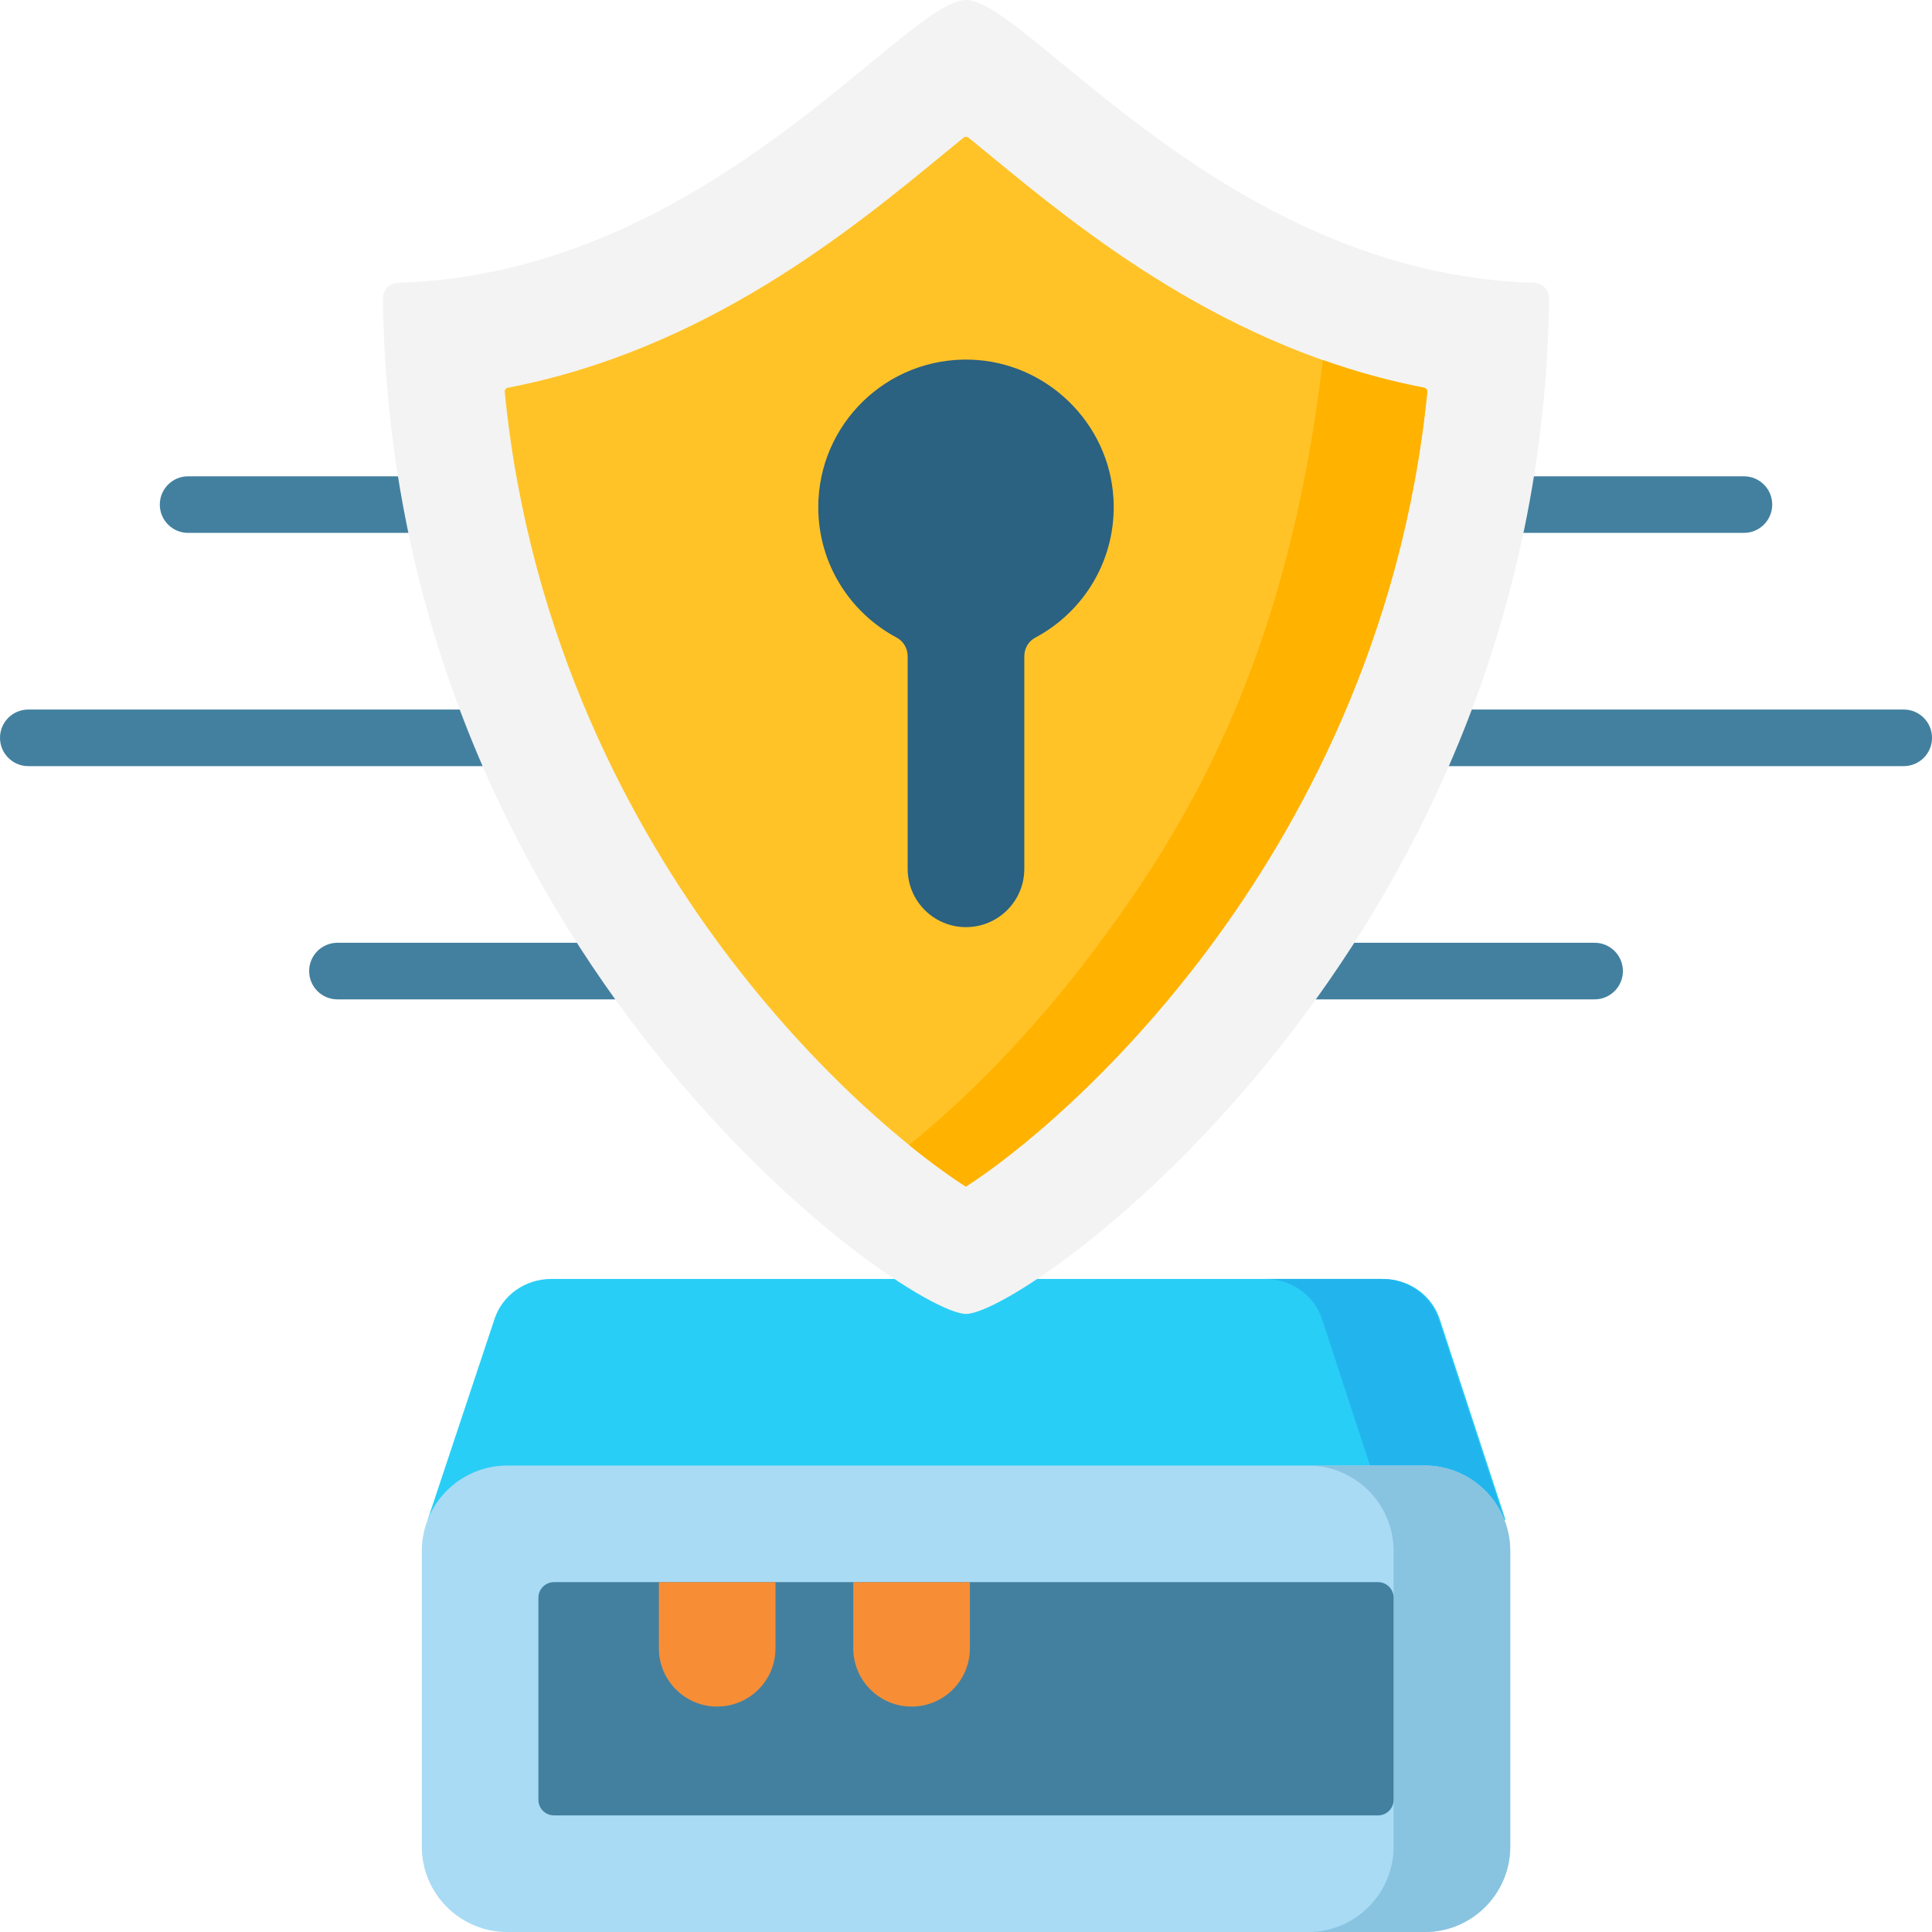
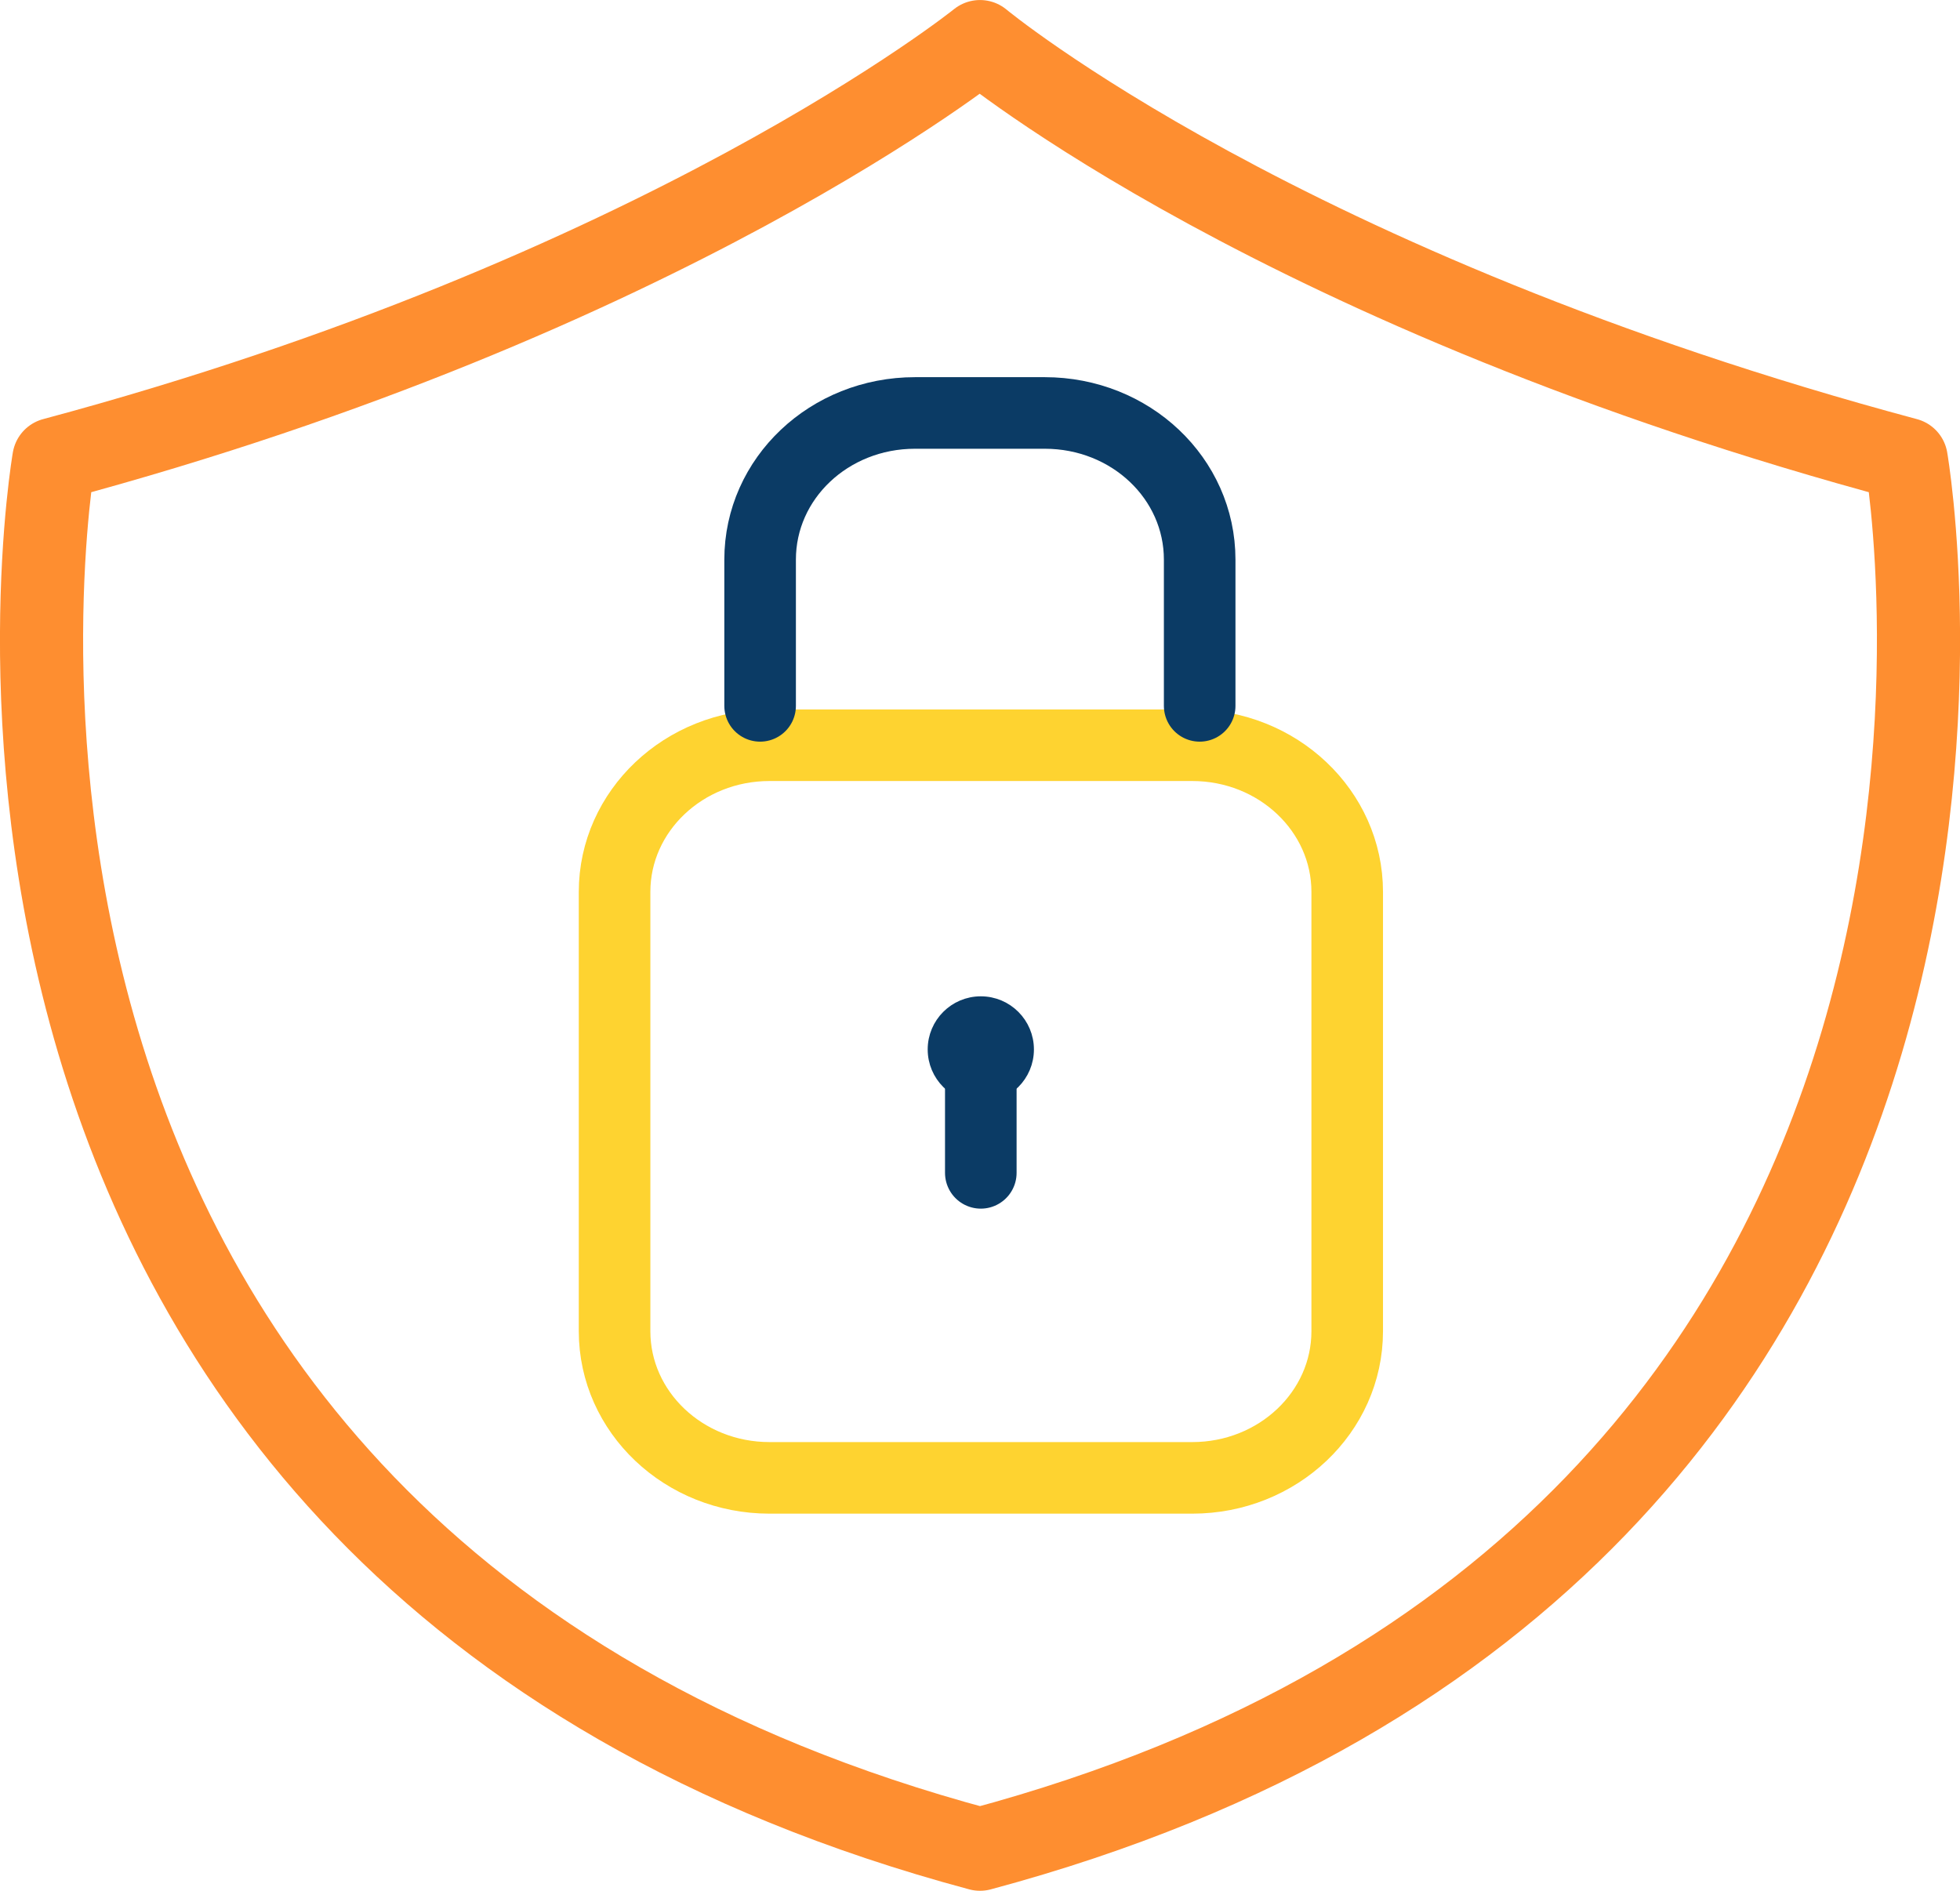
- <svg xmlns="http://www.w3.org/2000/svg" width="130" height="130" enable-background="new 0 0 512 512" version="1.1" viewBox="0 0 130 130">
-   <g transform="scale(.25391)">
-     <path d="m174.01 264.84h-84.586c-4.143 0-7.5-3.358-7.5-7.5s3.357-7.5 7.5-7.5h84.586c4.143 0 7.5 3.358 7.5 7.5s-3.358 7.5-7.5 7.5z" fill="#43809f" />
-     <path d="m113.11 141.22h-63.261c-4.143 0-7.5-3.358-7.5-7.5s3.357-7.5 7.5-7.5h63.262c4.143 0 7.5 3.358 7.5 7.5s-3.358 7.5-7.501 7.5z" fill="#43809f" />
-     <path d="m130.35 203.03h-122.85c-4.143 0-7.5-3.358-7.5-7.5s3.357-7.5 7.5-7.5h122.85c4.143 0 7.5 3.358 7.5 7.5s-3.358 7.5-7.5 7.5z" fill="#43809f" />
-     <path d="m422.58 264.84h-84.854c-4.143 0-7.5-3.358-7.5-7.5s3.357-7.5 7.5-7.5h84.854c4.143 0 7.5 3.358 7.5 7.5s-3.357 7.5-7.5 7.5z" fill="#43809f" />
-     <path d="m462.15 141.22h-63.262c-4.143 0-7.5-3.358-7.5-7.5s3.357-7.5 7.5-7.5h63.262c4.143 0 7.5 3.358 7.5 7.5s-3.357 7.5-7.5 7.5z" fill="#43809f" />
-     <path d="m504.5 203.03h-122.85c-4.143 0-7.5-3.358-7.5-7.5s3.357-7.5 7.5-7.5h122.85c4.143 0 7.5 3.358 7.5 7.5s-3.357 7.5-7.5 7.5z" fill="#43809f" />
-     <path d="m398.97 402.77h-285.63l17.729-53.281c2.102-6.294 8.159-10.559 14.989-10.559h220.46c6.83 0 12.888 4.265 14.989 10.559z" fill="#29cef6" />
-     <path d="m381.22 349.49c-2.102-6.294-8.159-10.559-14.989-10.559h-30.905c6.83 0 12.888 4.265 14.989 10.559l17.462 53.281h30.905z" fill="#22b5ed" />
-     <path d="m377.56 512h-243.12c-12.517 0-22.664-10.147-22.664-22.664v-78.294c0-12.517 10.147-22.664 22.664-22.664h243.12c12.517 0 22.664 10.147 22.664 22.664v78.294c-1e-3 12.517-10.148 22.664-22.665 22.664z" fill="#a9dbf5" />
-     <path d="m377.56 388.38h-30.905c12.517 0 22.664 10.147 22.664 22.664v78.294c0 12.517-10.147 22.664-22.664 22.664h30.905c12.517 0 22.664-10.147 22.664-22.664v-78.294c0-12.517-10.147-22.664-22.664-22.664z" fill="#88c3e0" />
-     <path d="m142.68 476.97v-53.569c0-2.276 1.845-4.121 4.121-4.121h218.4c2.276 0 4.121 1.845 4.121 4.121v53.569c0 2.276-1.845 4.121-4.121 4.121h-218.4c-2.276 0-4.121-1.845-4.121-4.121z" fill="#43809f" />
-     <path d="m190.06 452.25c-8.534 0-15.453-6.918-15.453-15.453v-17.513h30.905v17.513c1e-3 8.534-6.917 15.453-15.452 15.453z" fill="#f78e36" />
-     <path d="m241.58 452.25c-8.534 0-15.453-6.918-15.453-15.453v-17.513h30.905v17.513c1e-3 8.534-6.917 15.453-15.452 15.453z" fill="#f78e36" />
-     <path d="m256 0c-16.103 0-68.628 72.612-150.52 74.944-2.243 0.064-4.036 1.91-4.008 4.144 2.117 173.44 138.49 269.11 154.53 269.11s152.4-96.514 154.53-269.11c0.028-2.234-1.765-4.081-4.008-4.144-81.891-2.332-134.42-74.944-150.52-74.944z" fill="#f3f3f3" />
-     <path d="m255.96 314.46c-13.23-8.448-39.381-29.47-64.348-62.908-23.585-31.587-51.361-81.65-57.851-147.69-0.052-0.53 0.312-1.013 0.835-1.114 52.466-10.078 91.128-41.904 115.67-62.111 1.628-1.339 3.371-2.775 5.086-4.17 0.379-0.308 0.918-0.308 1.297 0 1.715 1.395 3.459 2.83 5.086 4.17 24.544 20.205 63.202 52.028 115.66 62.108 0.523 0.101 0.887 0.584 0.835 1.114-6.514 65.699-34.272 115.73-57.844 147.36-25.034 33.597-51.204 54.742-64.431 63.241z" fill="#ffc328" />
-     <path d="m377.4 102.74c-9.394-1.805-18.337-4.317-26.844-7.324-9.486 81.329-37.282 125.09-60.165 155.8-17.55 23.553-35.652 40.977-49.468 52.224 5.921 4.8 11.065 8.479 15.038 11.016 13.227-8.499 39.397-29.643 64.43-63.24 23.572-31.634 51.33-81.664 57.844-147.36 0.052-0.531-0.312-1.014-0.835-1.115z" fill="#ffb200" />
-     <path d="m295.08 132.19c0.879 15.899-7.744 29.879-20.716 36.781-1.809 0.962-2.917 2.866-2.917 4.913v56.371c0 8.528-6.918 15.442-15.453 15.442-8.534 0-15.453-6.914-15.453-15.442v-56.31c0-2.065-1.097-4.006-2.921-4.977-12.362-6.579-20.773-19.587-20.773-34.557 0-21.996 18.158-39.747 40.315-39.103 20.159 0.586 36.806 16.76 37.918 36.882z" fill="#2b6181" />
+ <svg xmlns="http://www.w3.org/2000/svg" width="34.396mm" height="33.181mm" version="1.1" viewBox="0 0 34.396 33.181">
+   <g transform="translate(-69.072 -80.375)">
+     <g transform="matrix(.20935 0 0 .20935 -203.54 375.95)">
+       <g fill="none" stroke-linecap="round" stroke-width="6">
+         <rect x="1353.7" y="-1349.4" width="61.414" height="61.414" rx="12.986" ry="12.295" stroke="#fed330" stroke-linejoin="round" />
+         <path d="m1365.9-1352.7v-12.258c0-6.811 5.792-12.295 12.986-12.295h10.875c7.194 0 12.986 5.484 12.986 12.295v12.258" stroke="#0b3b65" stroke-linejoin="round" />
+         <path d="m1384.4-1323.9v10.346" stroke="#0b3b65" />
+       </g>
+       <circle cx="1384.4" cy="-1323.9" r="3.863" fill="#0b3b65" fill-rule="evenodd" stroke="#0b3b65" stroke-width="1.179px" />
+     </g>
+     <path d="m86.27 81.105s-5.536 4.458-16.253 7.33c0 0-3.341 19.142 16.253 24.392 19.593-5.25 16.254-24.392 16.254-24.392-10.972-2.94-16.254-7.33-16.254-7.33z" fill="none" stroke="#fe8e30" stroke-linecap="round" stroke-linejoin="round" stroke-width="1.459" />
  </g>
</svg>
